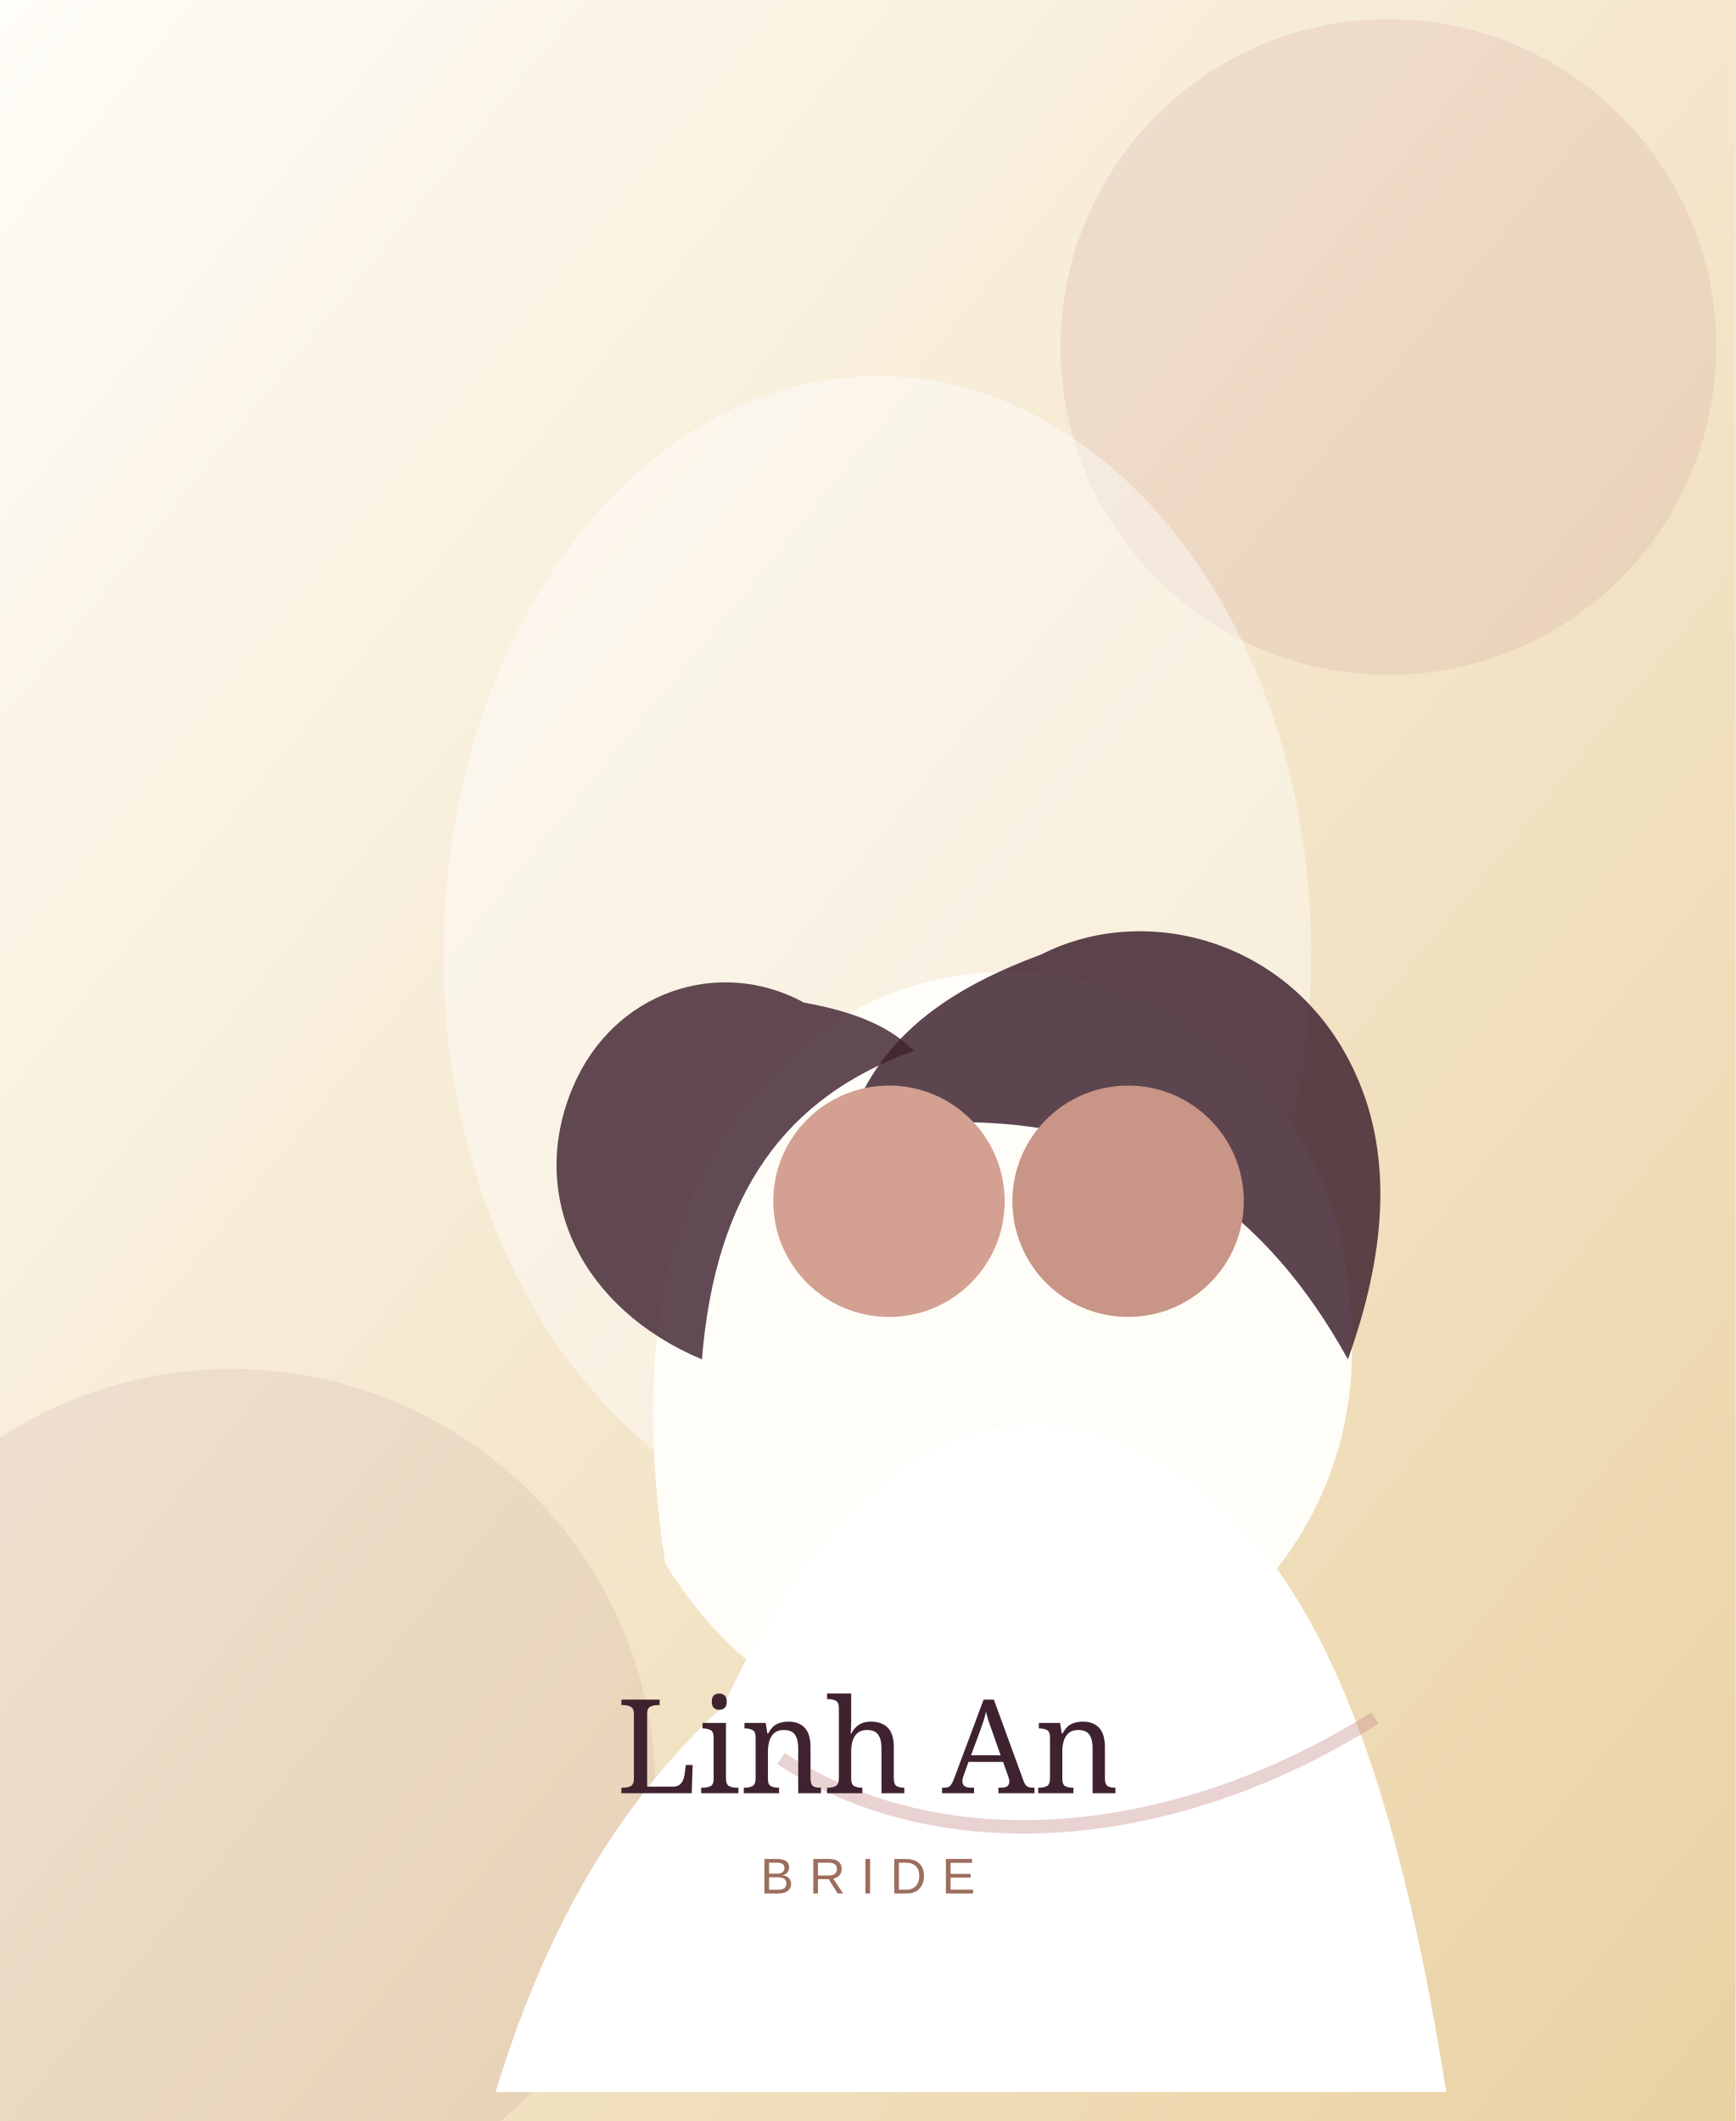
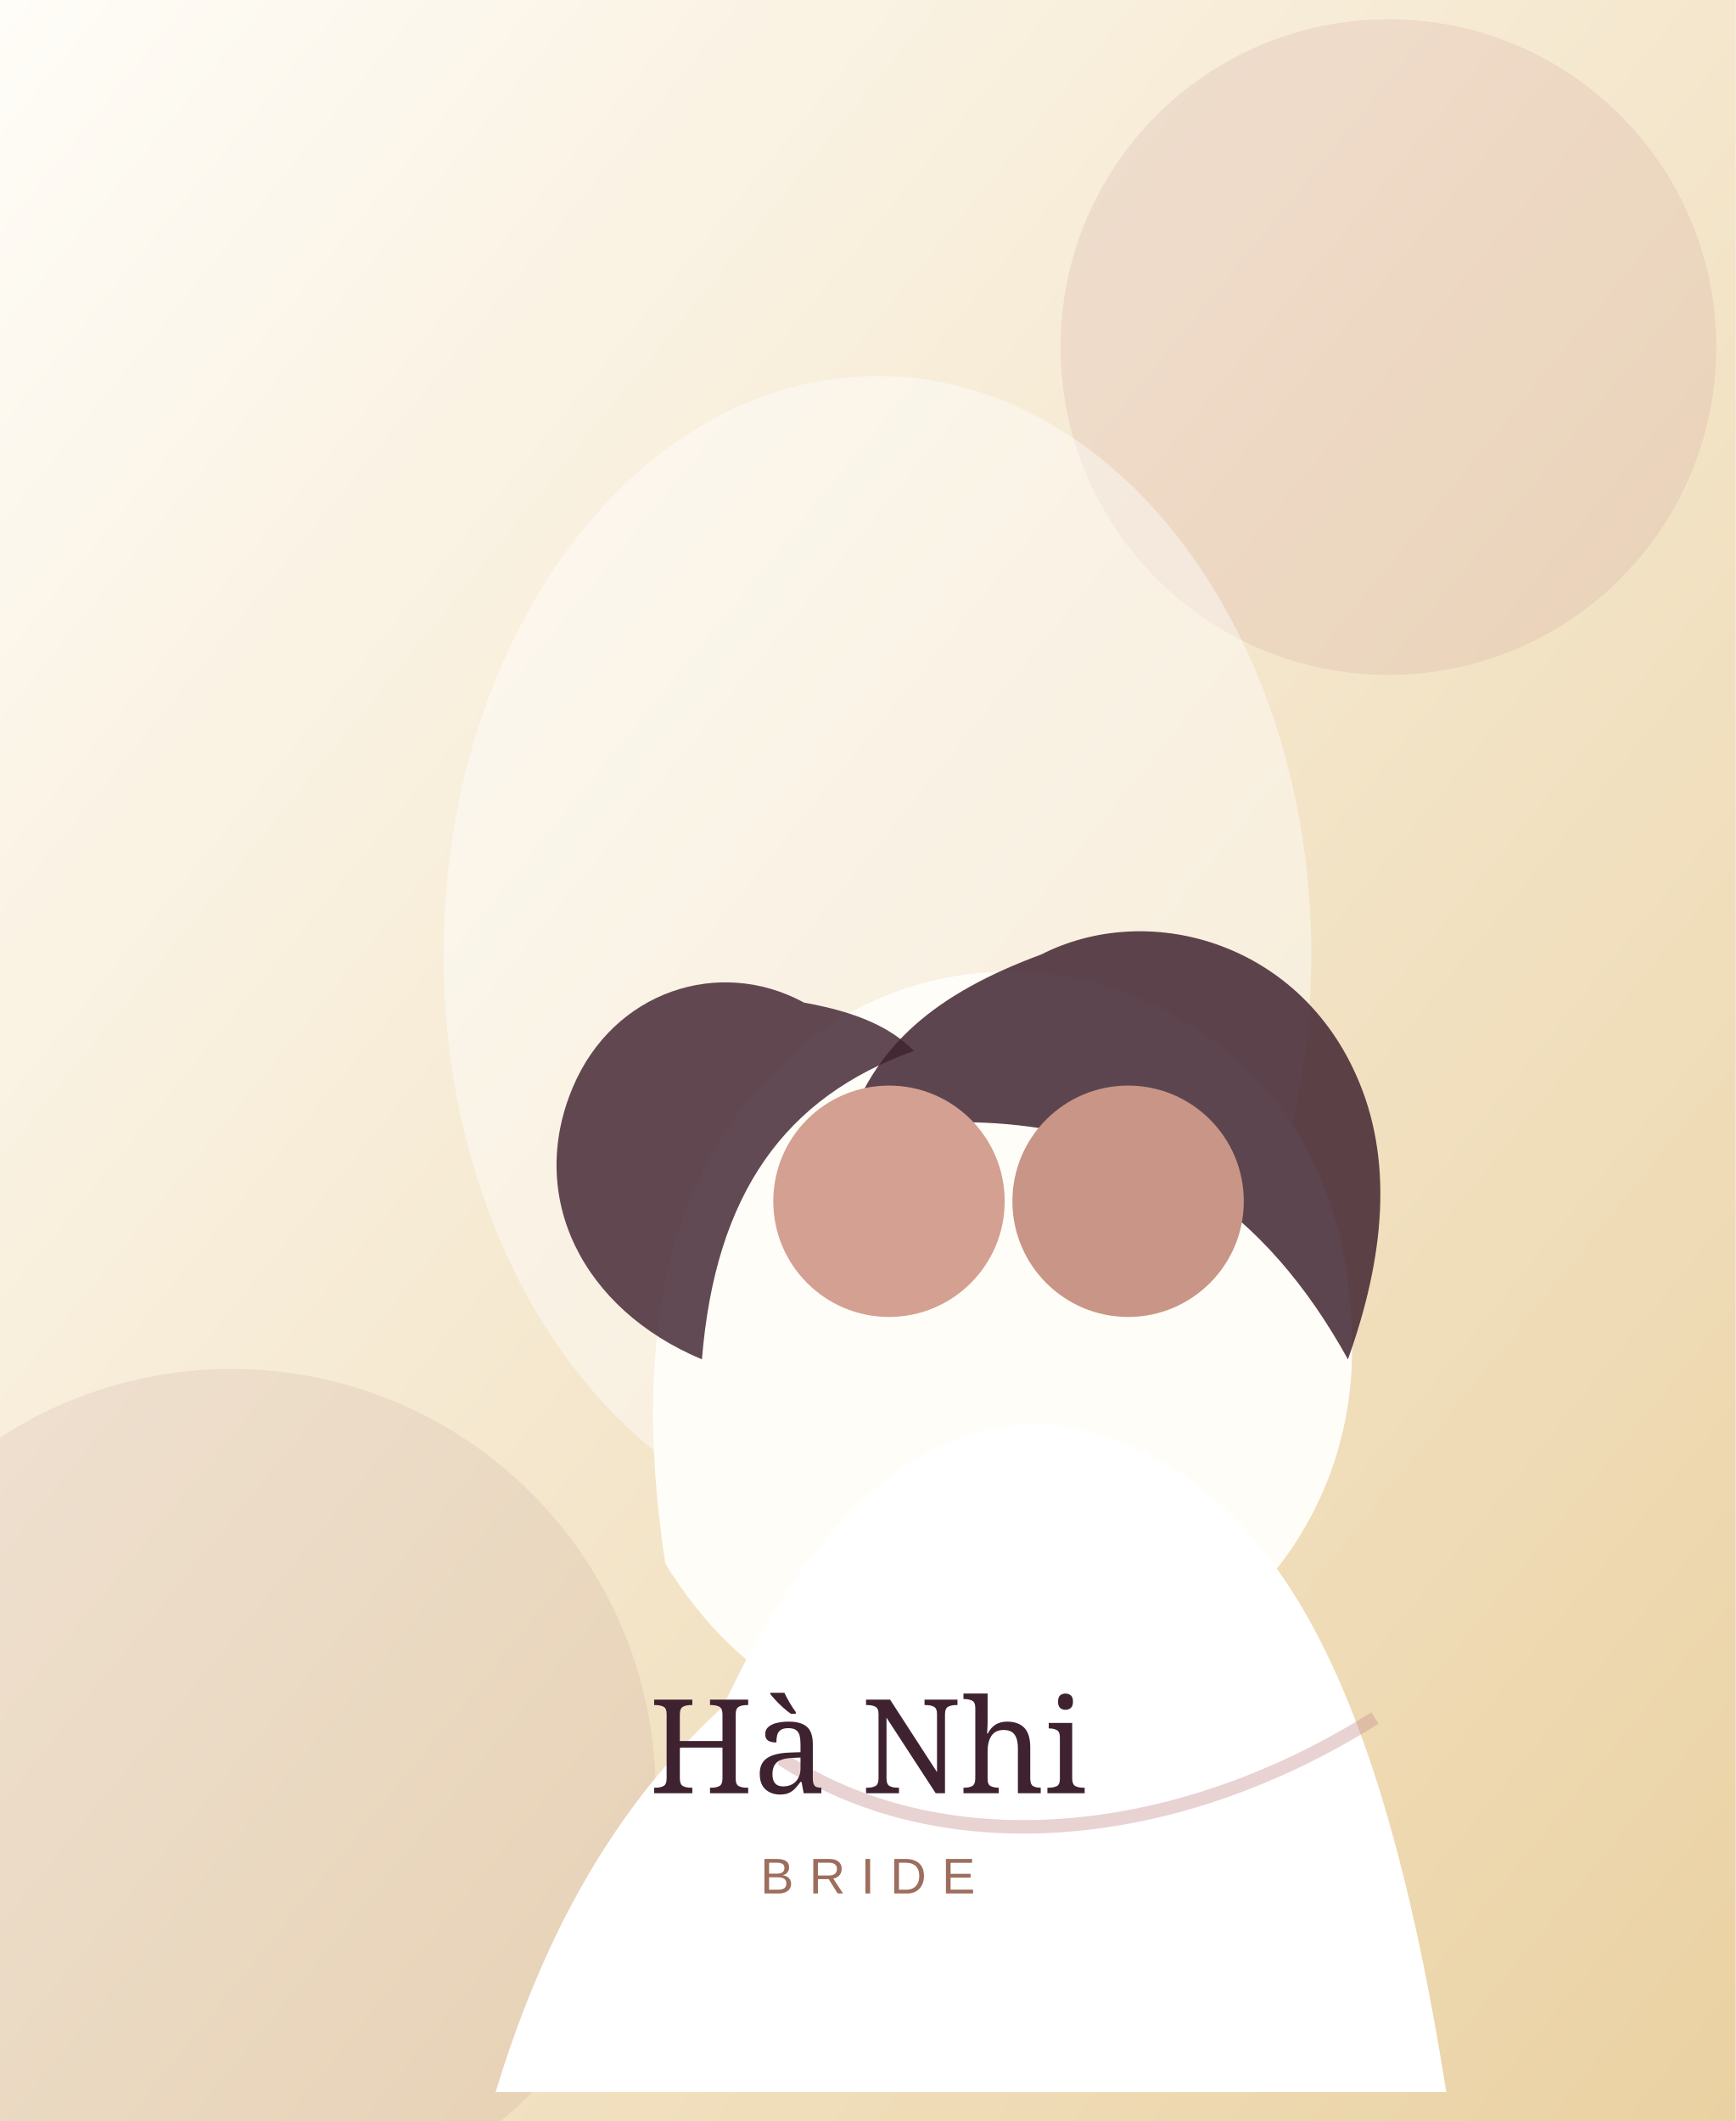
<svg xmlns="http://www.w3.org/2000/svg" width="900" height="1100" viewBox="0 0 900 1100">
  <defs>
    <linearGradient id="g" x1="0" y1="0" x2="1" y2="1">
      <stop offset="0" stop-color="#fffdf8" />
      <stop offset="1" stop-color="#ead1a2" />
    </linearGradient>
  </defs>
  <rect width="900" height="1100" fill="url(#g)" />
  <circle cx="720" cy="180" r="170" fill="#c88f8f" opacity=".18" />
  <circle cx="120" cy="930" r="220" fill="#6d2f3f" opacity=".08" />
  <g transform="translate(175 185)">
    <ellipse cx="280" cy="310" rx="225" ry="300" fill="#fff" opacity=".42" />
    <path d="M170 626 C150 494 178 408 244 355 C290 318 356 308 414 332 C488 363 529 430 526 523 C522 614 455 688 346 708 C270 722 211 692 170 626Z" fill="#fffdf8" />
    <path d="M242 335 C198 311 143 329 122 379 C98 436 127 494 189 520 C196 434 232 384 299 360 C287 348 270 340 242 335Z" fill="#3f2230" opacity=".82" />
    <path d="M365 310 C420 282 497 303 528 372 C548 416 543 467 524 520 C482 444 420 397 323 397 C304 397 284 399 263 405 C277 357 311 330 365 310Z" fill="#3f2230" opacity=".84" />
    <circle cx="286" cy="438" r="60" fill="#d3a092" />
    <circle cx="410" cy="438" r="60" fill="#c89586" />
    <path d="M200 700 C265 560 346 532 418 568 C498 607 545 710 575 900 L82 900 C110 808 150 746 200 700Z" fill="#fff" />
    <path d="M230 727 C310 780 430 774 538 706" fill="none" stroke="#c88f8f" stroke-width="7" opacity=".4" />
  </g>
-   <text x="450" y="930" text-anchor="middle" font-family="Georgia, serif" font-size="68" fill="#3f2230">Linh An</text>
+   <text x="450" y="930" text-anchor="middle" font-family="Georgia, serif" font-size="68" fill="#3f2230">Hà Nhi</text>
  <text x="450" y="982" text-anchor="middle" font-family="Arial, sans-serif" font-size="26" letter-spacing="8" fill="#9d6d5d">BRIDE</text>
</svg>
